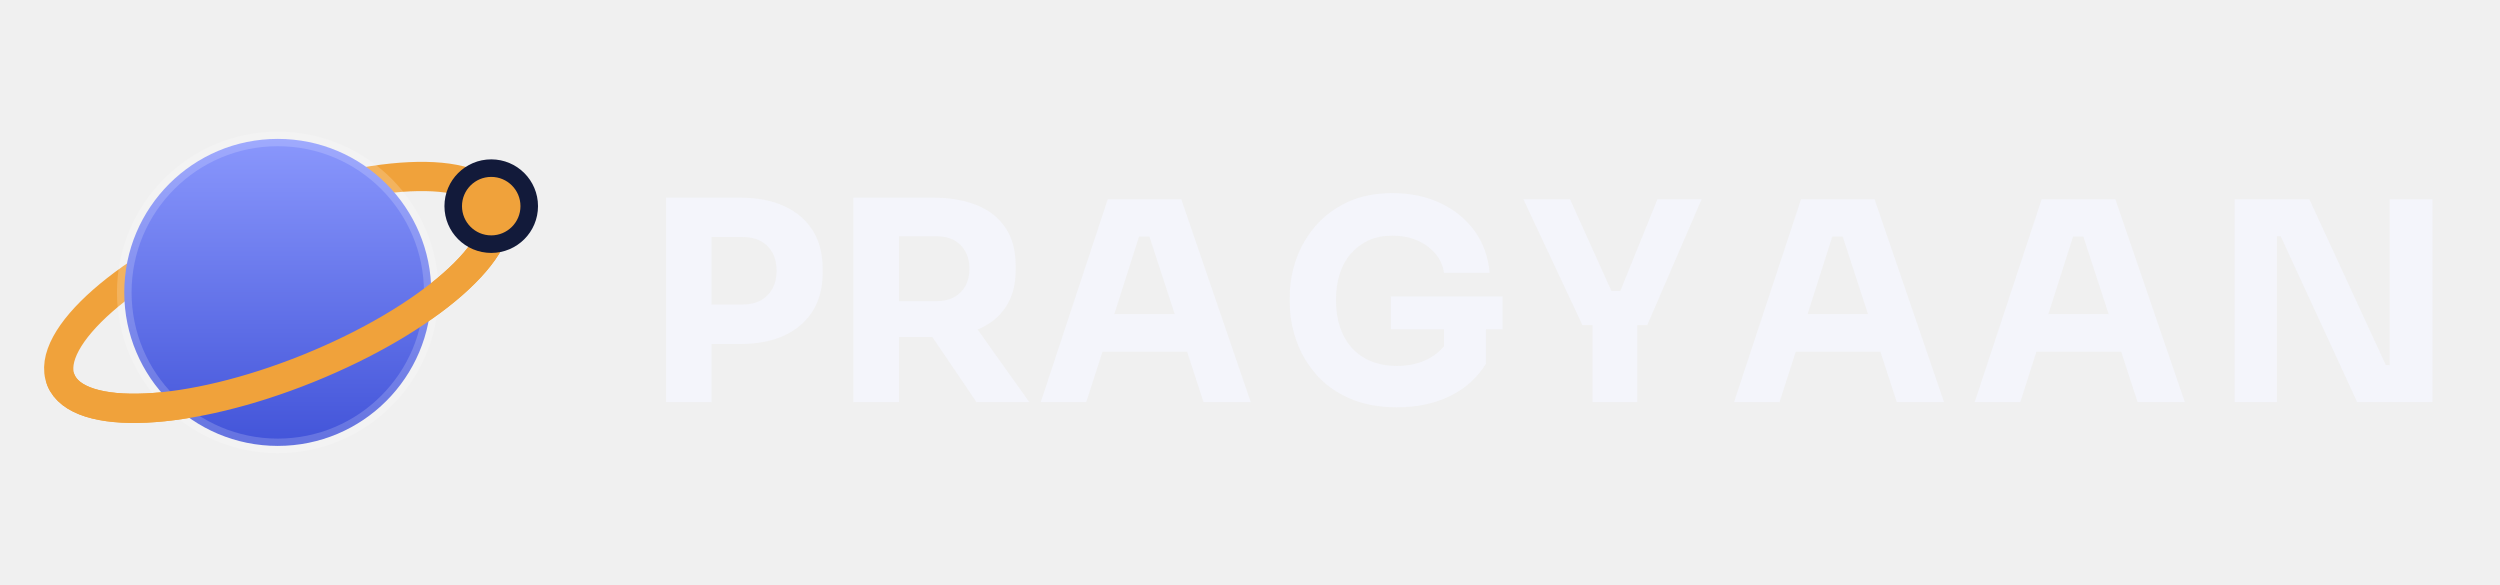
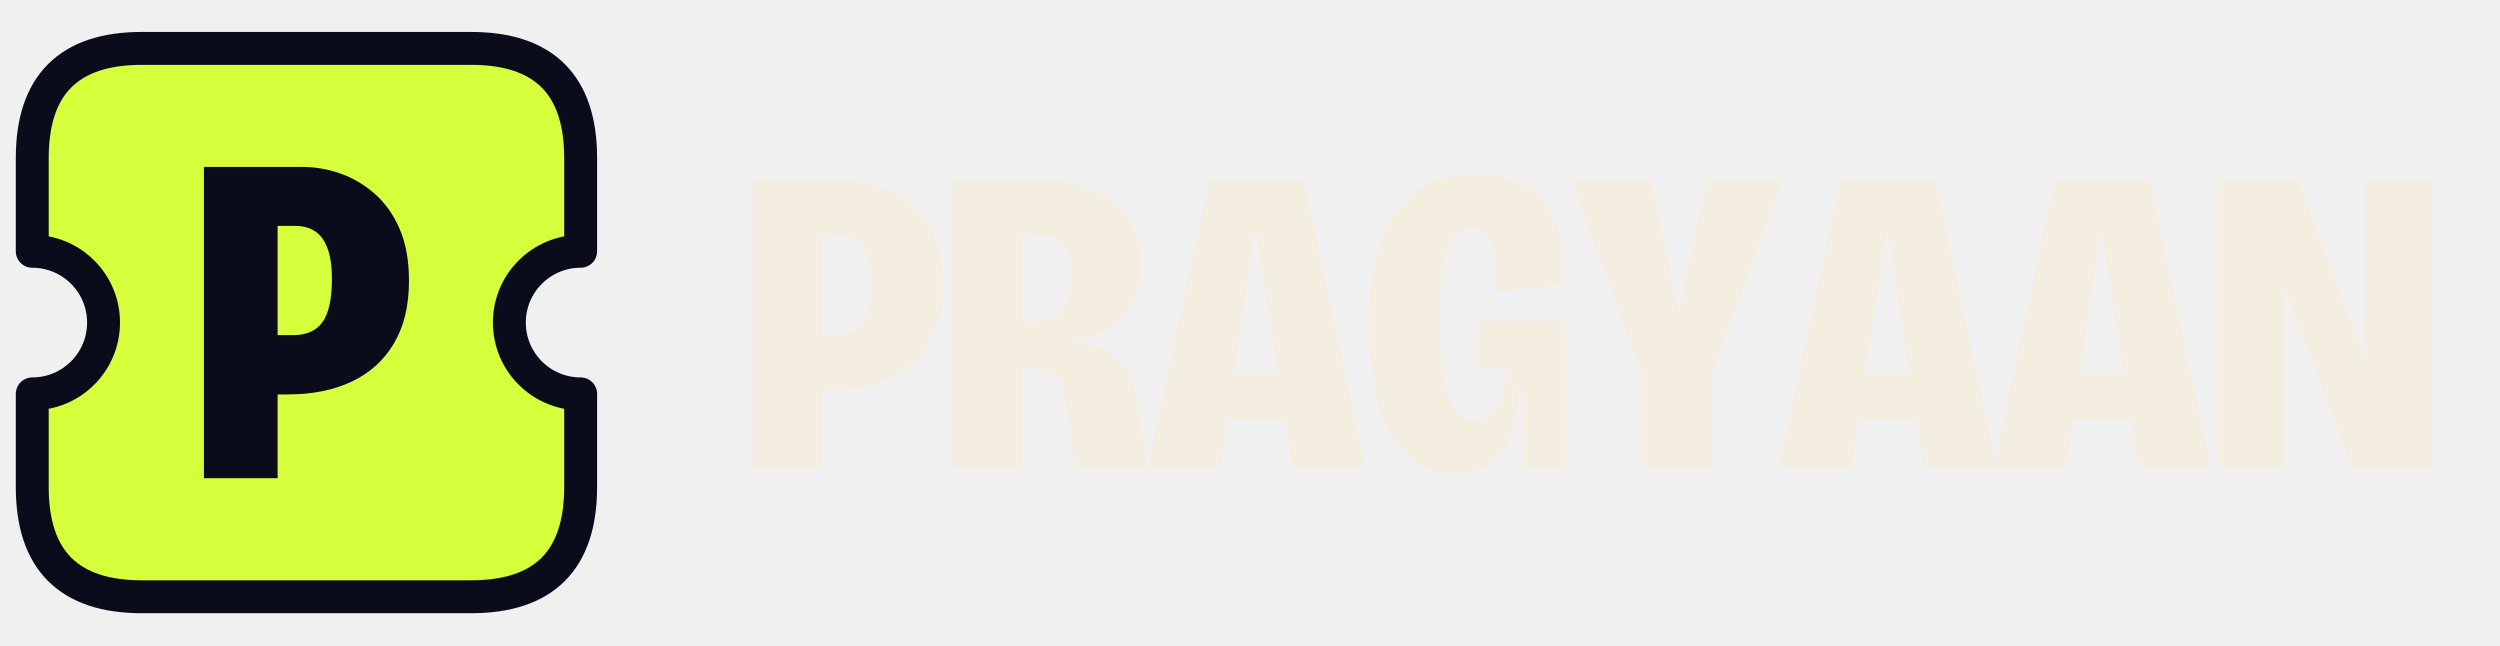
- <svg xmlns="http://www.w3.org/2000/svg" viewBox="0 0 171 40" width="171" height="40" role="img" aria-label="PRAGYAAN">
-   <defs>
-     <linearGradient id="pg-disc" x1="0" y1="-12" x2="0" y2="12" gradientUnits="userSpaceOnUse">
-       <stop offset="0" stop-color="#8F9CFF" />
-       <stop offset="1" stop-color="#3D4FD6" />
-     </linearGradient>
-   </defs>
-   <g transform="translate(19 20) scale(1.0)">
-     <ellipse rx="16" ry="5.6" fill="none" stroke="#F0A23B" stroke-width="2" transform="rotate(-22)" />
-     <circle r="10.5" fill="url(#pg-disc)" />
-     <circle r="10.5" fill="none" stroke="#FFFFFF" stroke-opacity="0.18" stroke-width="1" />
-     <path d="M-16 0 A16 5.6 0 0 0 16 0" fill="none" stroke="#F0A23B" stroke-width="2" stroke-linecap="round" transform="rotate(-22)" />
-     <circle cx="14.6" cy="-5.9" r="2.6" fill="#F0A23B" stroke="#121A3A" stroke-width="1.2" />
-   </g>
-   <path d="M45.56 27.50 L45.56 13.52 L50.63 13.52 Q52.40 13.52 53.66 14.11 Q54.92 14.69 55.60 15.78 Q56.27 16.86 56.27 18.38 L56.27 18.68 Q56.27 20.17 55.60 21.26 Q54.92 22.35 53.66 22.94 Q52.40 23.53 50.63 23.53 L48.67 23.53 L48.67 27.50 L45.56 27.50 Z M48.67 16.21 L48.67 20.83 L50.78 20.83 Q51.51 20.83 52.03 20.55 Q52.55 20.26 52.84 19.74 Q53.12 19.22 53.12 18.53 Q53.12 17.81 52.84 17.29 Q52.55 16.77 52.03 16.49 Q51.51 16.21 50.78 16.21 L48.67 16.21 Z M58.37 27.50 L58.37 13.52 L63.83 13.52 Q65.55 13.52 66.83 14.04 Q68.10 14.56 68.78 15.59 Q69.47 16.61 69.47 18.17 L69.47 18.48 Q69.47 20.01 68.78 21.02 Q68.10 22.03 66.87 22.54 L70.40 27.50 L66.79 27.50 L63.77 23.05 L61.49 23.05 L61.49 27.50 L58.37 27.50 Z M61.49 16.16 L61.49 20.60 L64.07 20.60 Q64.76 20.60 65.26 20.33 Q65.76 20.05 66.04 19.55 Q66.31 19.05 66.31 18.38 Q66.31 17.71 66.04 17.21 Q65.76 16.71 65.26 16.43 Q64.76 16.16 64.07 16.16 L61.49 16.16 Z M71.19 27.50 L75.77 13.63 L80.80 13.63 L85.55 27.50 L82.32 27.50 L81.20 24.06 L75.41 24.06 L74.30 27.50 L71.19 27.50 Z M80.35 21.48 L78.62 16.18 L77.91 16.18 L76.22 21.48 L80.35 21.48 Z M95.54 27.86 Q93.68 27.86 92.29 27.24 Q90.90 26.63 90.00 25.58 Q89.10 24.54 88.66 23.26 Q88.22 21.99 88.22 20.72 L88.22 20.30 Q88.22 18.99 88.66 17.74 Q89.10 16.48 89.98 15.46 Q90.87 14.43 92.18 13.82 Q93.50 13.21 95.23 13.21 Q97.11 13.21 98.56 13.91 Q100.00 14.60 100.88 15.82 Q101.75 17.05 101.89 18.66 L98.77 18.66 Q98.66 17.91 98.17 17.34 Q97.68 16.77 96.93 16.44 Q96.19 16.12 95.23 16.12 Q94.32 16.12 93.61 16.44 Q92.90 16.77 92.39 17.36 Q91.89 17.94 91.63 18.75 Q91.38 19.56 91.38 20.53 Q91.38 21.53 91.65 22.36 Q91.93 23.19 92.46 23.79 Q92.99 24.38 93.78 24.71 Q94.57 25.03 95.54 25.03 Q96.83 25.03 97.78 24.50 Q98.39 24.16 98.77 23.68 L98.77 22.52 L95.14 22.52 L95.14 20.28 L102.78 20.28 L102.78 22.52 L101.64 22.52 L101.64 24.88 Q100.75 26.32 99.18 27.09 Q97.61 27.86 95.54 27.86 Z M108.24 22.24 L104.20 13.63 L107.39 13.63 L110.22 19.90 L110.83 19.90 L113.37 13.63 L116.39 13.63 L112.67 22.24 L111.99 22.24 L111.99 27.50 L108.93 27.50 L108.93 22.24 L108.24 22.24 Z M118.61 27.50 L123.19 13.63 L128.22 13.63 L132.97 27.50 L129.74 27.50 L128.62 24.06 L122.83 24.06 L121.72 27.50 L118.61 27.50 Z M127.77 21.48 L126.04 16.18 L125.33 16.18 L123.64 21.48 L127.77 21.48 Z M135.07 27.50 L139.65 13.63 L144.69 13.63 L149.44 27.50 L146.21 27.50 L145.09 24.06 L139.29 24.06 L138.19 27.50 L135.07 27.50 Z M144.23 21.48 L142.50 16.18 L141.80 16.18 L140.11 21.48 L144.23 21.48 Z M152.85 27.50 L152.85 13.63 L157.96 13.63 L163.19 24.97 L163.45 24.97 L163.45 13.63 L166.38 13.63 L166.38 27.50 L161.23 27.50 L156.00 16.16 L155.74 16.16 L155.74 27.50 L152.85 27.50 Z" fill="#F4F5FB" />
+ <svg xmlns="http://www.w3.org/2000/svg" viewBox="0 0 155 40" width="155" height="40" role="img" aria-label="PRAGYAAN">
+   <path d="M8.8,3 H29.2 Q36,3 36,9.8 V15.58 A4.42,4.42 0 0 0 36,24.42 V30.2 Q36,37 29.2,37 H8.8 Q2,37 2,30.2 V24.42 A4.42,4.42 0 0 0 2,15.58 V9.8 Q2,3 8.8,3 Z" fill="#D4FF3A" stroke="#0A0C1B" stroke-width="2.04" stroke-linejoin="round" />
+   <path d="M15.971 24.455V20.78H18.157Q19.414 20.78 19.997 19.969Q20.579 19.158 20.579 17.281Q20.579 15.639 20.017 14.822Q19.455 14.005 18.302 14.005H15.971V10.351H18.775Q19.937 10.351 21.096 10.756Q22.255 11.161 23.228 12.009Q24.2 12.857 24.778 14.196Q25.357 15.536 25.357 17.412Q25.357 19.722 24.424 21.292Q23.491 22.863 21.806 23.659Q20.121 24.455 17.832 24.455ZM12.643 29.649V10.351H17.212V29.649Z" fill="#0A0C1B" />
+   <path d="M49.764 24.204V20.81H51.782Q52.943 20.81 53.481 20.061Q54.019 19.312 54.019 17.579Q54.019 16.063 53.5 15.308Q52.981 14.554 51.916 14.554H49.764V11.18H52.354Q53.426 11.18 54.496 11.554Q55.567 11.928 56.465 12.711Q57.363 13.494 57.897 14.731Q58.431 15.968 58.431 17.7Q58.431 19.833 57.57 21.283Q56.708 22.734 55.152 23.469Q53.596 24.204 51.482 24.204ZM46.691 29.0V11.18H50.91V29.0ZM59.084 29.0V11.18H64.694Q65.687 11.18 66.589 11.383Q67.49 11.585 68.231 12.009Q68.973 12.434 69.524 13.055Q70.074 13.676 70.377 14.526Q70.679 15.377 70.679 16.457Q70.679 17.333 70.444 18.104Q70.209 18.876 69.699 19.48Q69.189 20.084 68.415 20.494Q67.641 20.905 66.571 21.067V21.303Q68.085 21.364 68.875 21.92Q69.664 22.475 70.01 23.379Q70.356 24.284 70.522 25.434L71.117 29.0H66.653L66.289 25.949Q66.185 25.031 65.994 24.338Q65.802 23.644 65.366 23.258Q64.929 22.871 64.059 22.852H63.303V29.0ZM63.303 19.924H64.247Q65.323 19.924 65.863 19.259Q66.403 18.595 66.403 17.143Q66.403 15.757 65.927 15.155Q65.451 14.554 64.432 14.554H63.303ZM71.179 29.0 74.988 11.18H80.814L84.596 29.0H80.163L77.936 14.445H77.735L75.617 29.0ZM74.068 25.977V23.171H81.742V25.977ZM90.247 29.339Q88.294 29.339 87.129 28.149Q85.964 26.959 85.446 24.893Q84.929 22.828 84.929 20.206Q84.929 18.208 85.234 16.503Q85.539 14.798 86.271 13.525Q87.003 12.252 88.254 11.547Q89.505 10.841 91.396 10.841Q93.072 10.841 94.192 11.383Q95.313 11.925 95.934 12.882Q96.555 13.839 96.721 15.07Q96.888 16.3 96.655 17.658L92.695 18.105Q92.827 16.871 92.699 15.984Q92.572 15.098 92.204 14.604Q91.836 14.109 91.214 14.109Q90.5 14.109 90.064 14.779Q89.628 15.448 89.427 16.661Q89.227 17.874 89.227 19.542Q89.227 21.328 89.371 22.577Q89.514 23.826 89.802 24.588Q90.089 25.35 90.506 25.702Q90.924 26.055 91.464 26.055Q92.062 26.055 92.48 25.651Q92.898 25.248 93.124 24.526Q93.351 23.804 93.389 22.85H91.651V19.909H97.103V23.023V29.0H94.397L94.319 23.941H94.076Q94.097 25.421 93.766 26.65Q93.435 27.879 92.598 28.609Q91.762 29.339 90.247 29.339ZM101.782 29.0V23.041L97.435 11.18H102.347L104.027 19.351H104.12L105.832 11.18H110.476L106.156 23.041V29.0ZM110.329 29.0 114.138 11.18H119.964L123.746 29.0H119.313L117.086 14.445H116.885L114.767 29.0ZM113.218 25.977V23.171H120.892V25.977ZM123.613 29.0 127.422 11.18H133.248L137.03 29.0H132.597L130.37 14.445H130.169L128.051 29.0ZM126.502 25.977V23.171H134.176V25.977ZM137.519 29.0V11.18H142.426L146.613 22.238H146.686V11.18H150.715V29.0H145.887L141.641 17.828H141.567V29.0Z" fill="#F4EEE1" />
</svg>
